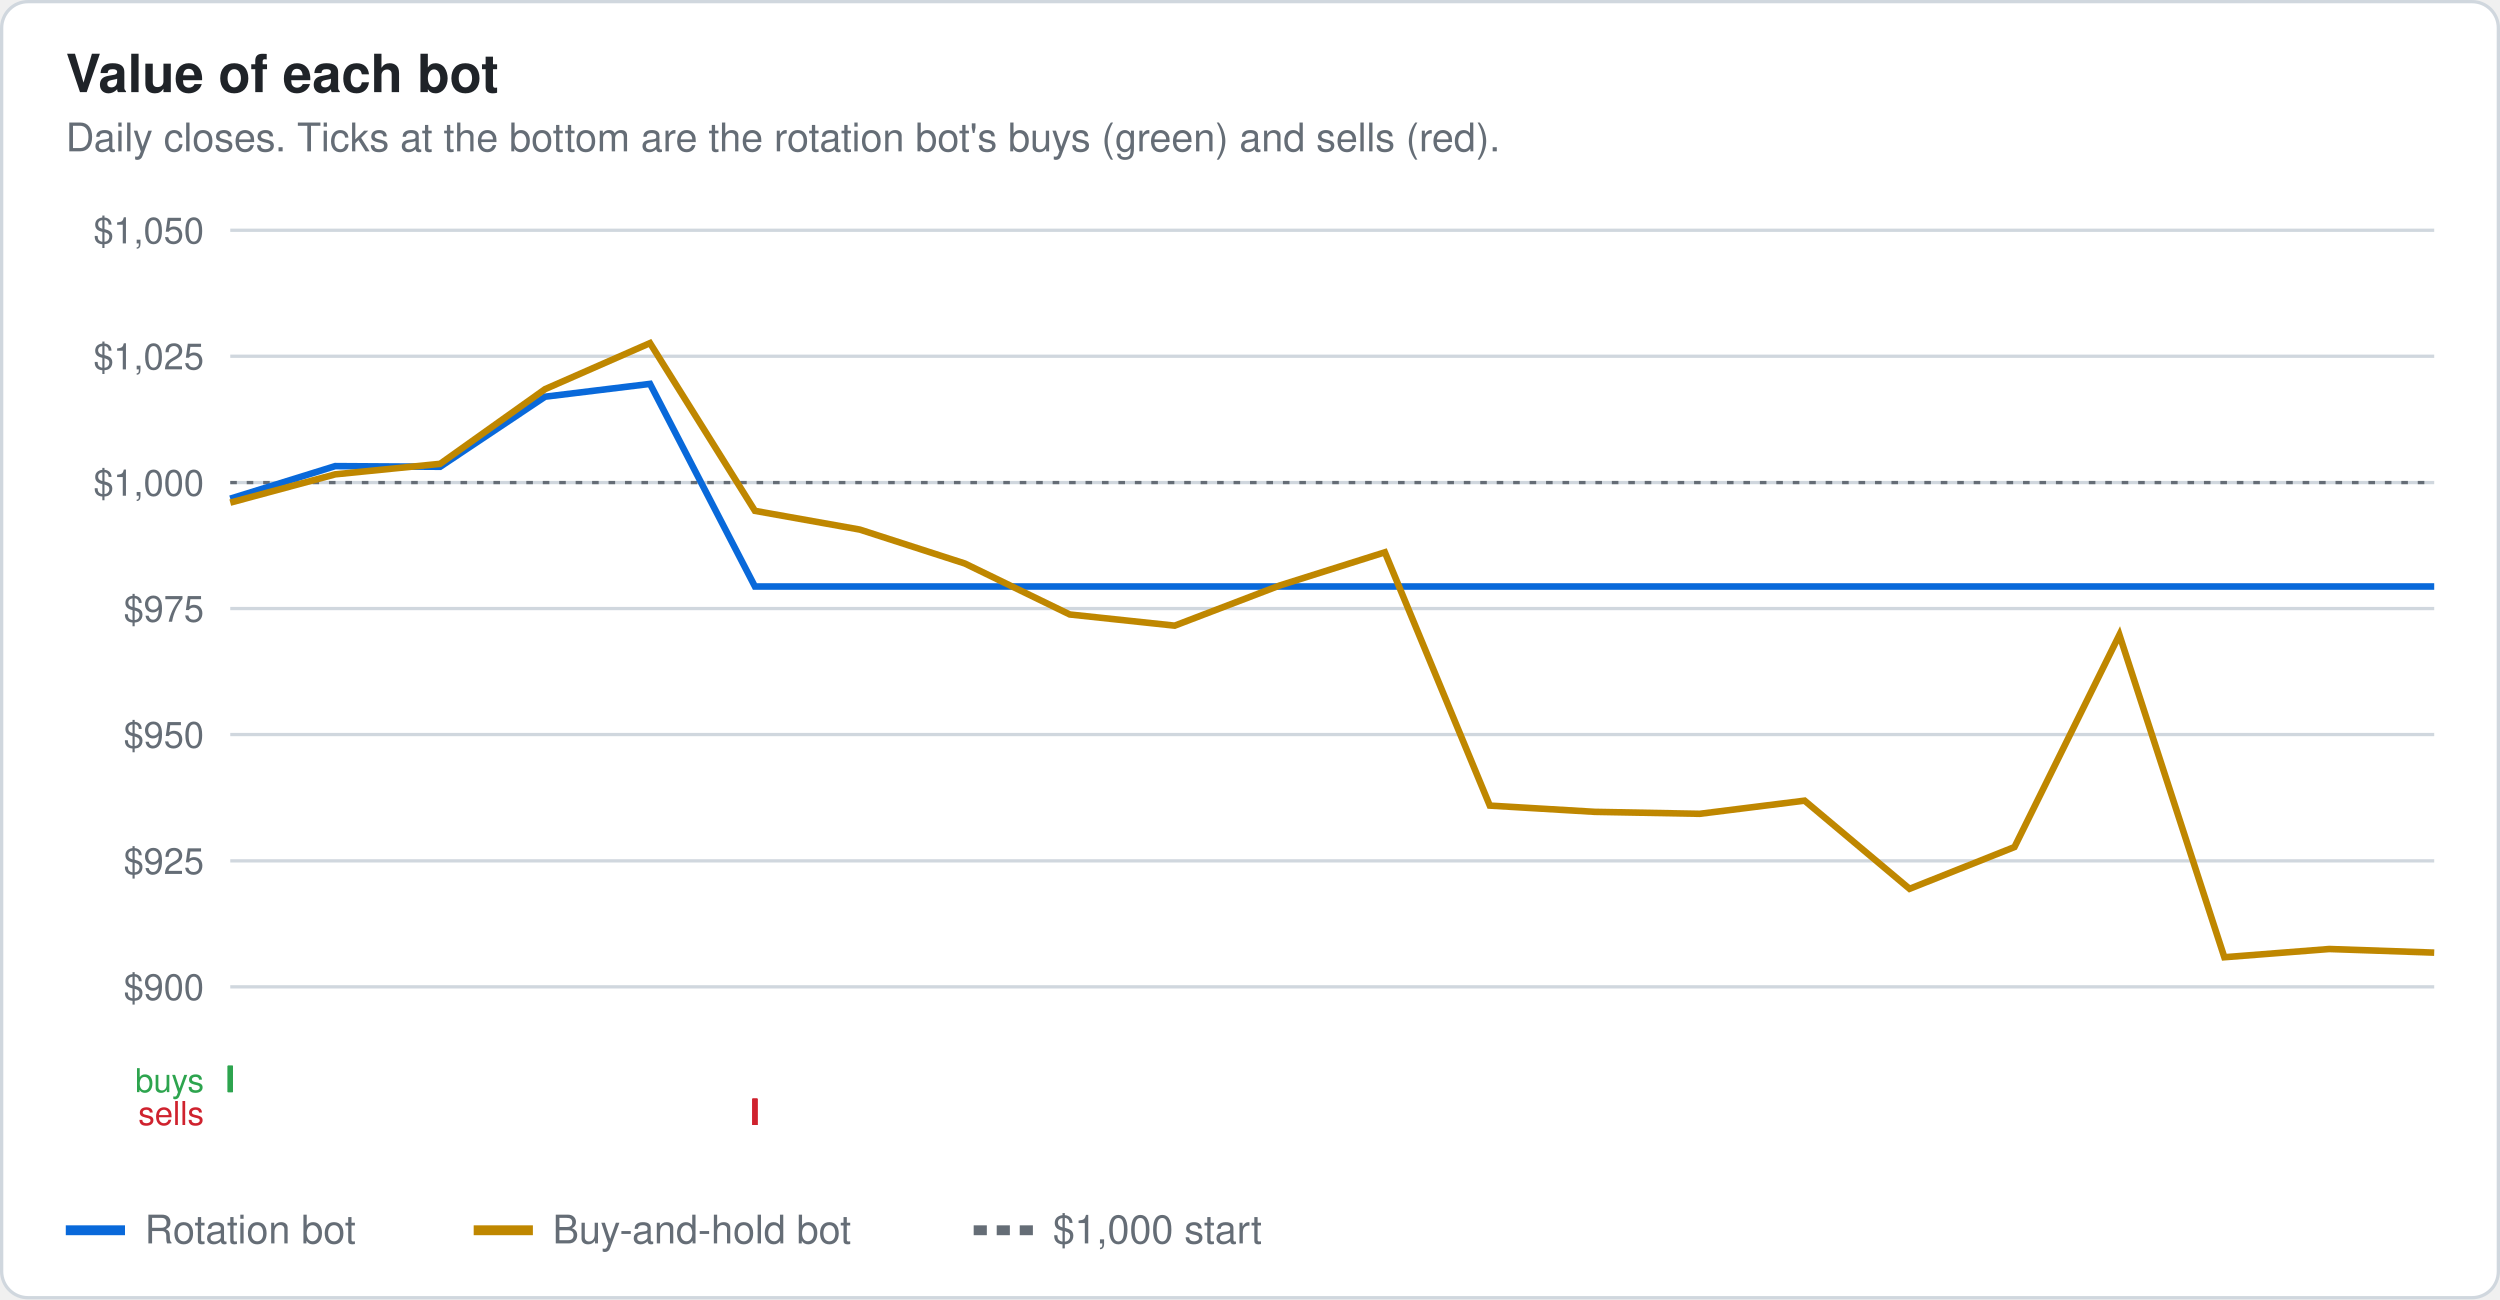
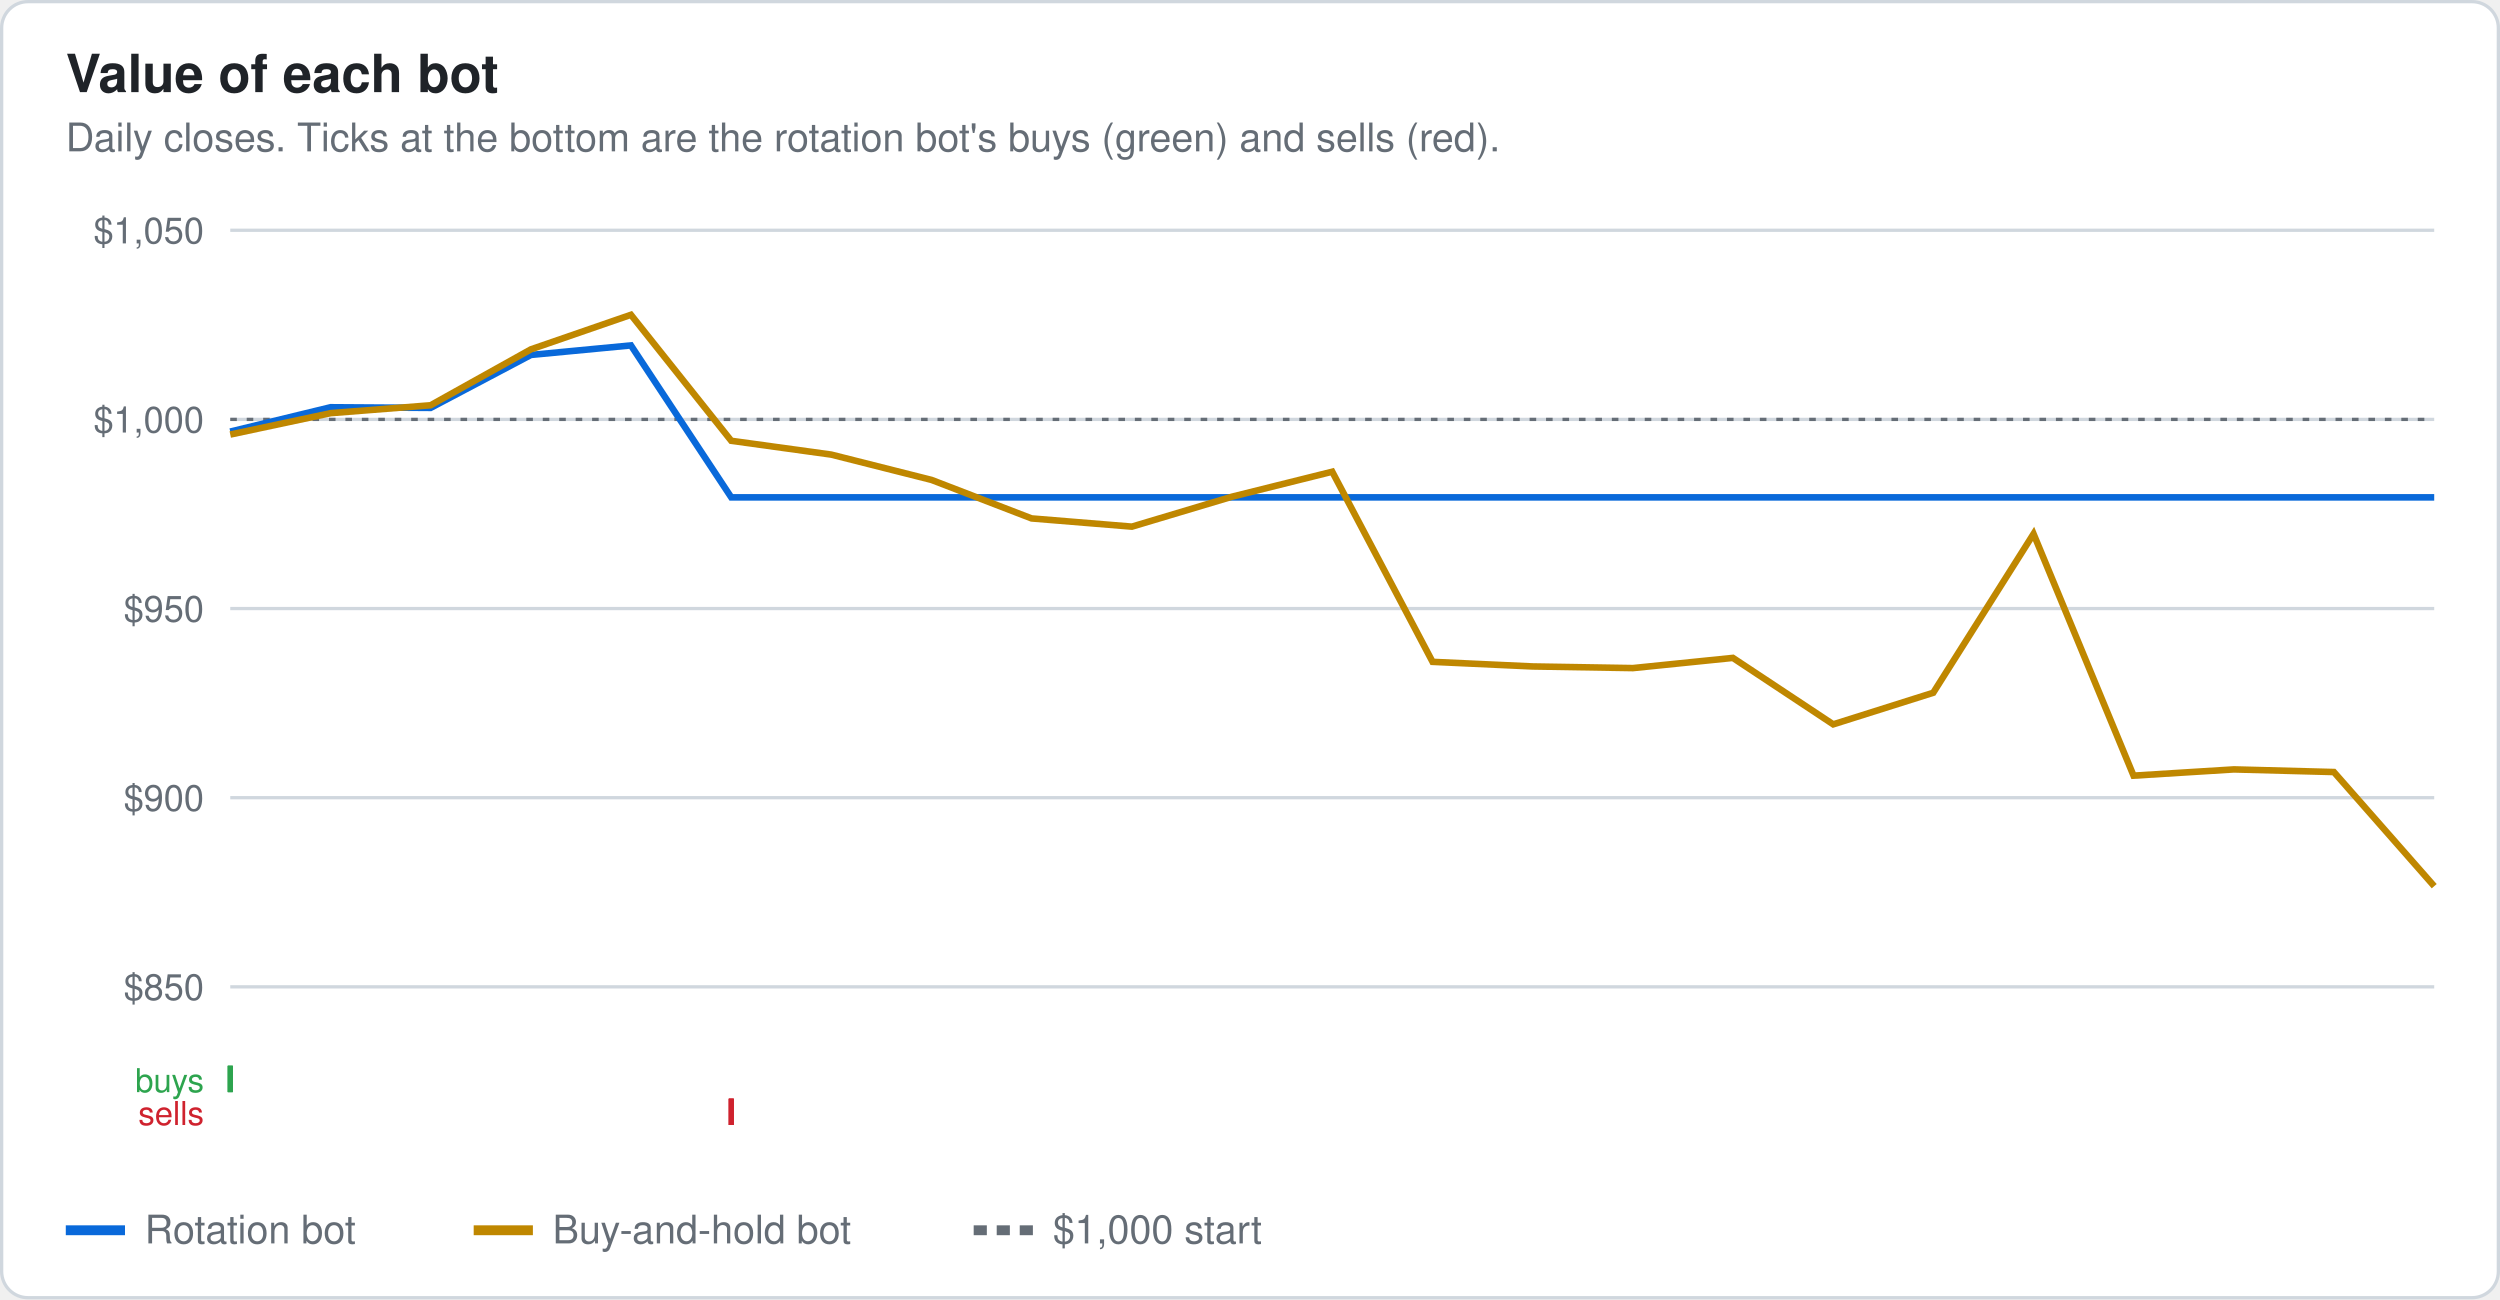
<svg xmlns="http://www.w3.org/2000/svg" width="760" height="395" viewBox="0 0 760 395" font-family="Helvetica, Arial, sans-serif">
  <rect x="0.5" y="0.5" width="759" height="394" rx="8" fill="#ffffff" stroke="#d0d7de" />
  <text x="20" y="28" font-size="16" font-weight="bold" fill="#1f2328">Value of each bot</text>
  <text x="20" y="46" font-size="12" fill="#656d76">Daily closes. Ticks at the bottom are the rotation bot's buys (green) and sells (red).</text>
  <line x1="70" y1="300.0" x2="740" y2="300.0" stroke="#d0d7de" />
-   <text x="62" y="304.0" font-size="11" text-anchor="end" fill="#656d76">$900</text>
-   <line x1="70" y1="261.7" x2="740" y2="261.7" stroke="#d0d7de" />
-   <text x="62" y="265.7" font-size="11" text-anchor="end" fill="#656d76">$925</text>
-   <line x1="70" y1="223.3" x2="740" y2="223.3" stroke="#d0d7de" />
-   <text x="62" y="227.3" font-size="11" text-anchor="end" fill="#656d76">$950</text>
+   <text x="62" y="304.0" font-size="11" text-anchor="end" fill="#656d76">$850</text>
+   <line x1="70" y1="242.5" x2="740" y2="242.5" stroke="#d0d7de" />
+   <text x="62" y="246.5" font-size="11" text-anchor="end" fill="#656d76">$900</text>
  <line x1="70" y1="185.0" x2="740" y2="185.0" stroke="#d0d7de" />
-   <text x="62" y="189.0" font-size="11" text-anchor="end" fill="#656d76">$975</text>
-   <line x1="70" y1="146.7" x2="740" y2="146.7" stroke="#d0d7de" />
-   <text x="62" y="150.7" font-size="11" text-anchor="end" fill="#656d76">$1,000</text>
-   <line x1="70" y1="108.3" x2="740" y2="108.3" stroke="#d0d7de" />
-   <text x="62" y="112.3" font-size="11" text-anchor="end" fill="#656d76">$1,025</text>
+   <text x="62" y="189.0" font-size="11" text-anchor="end" fill="#656d76">$950</text>
+   <line x1="70" y1="127.5" x2="740" y2="127.5" stroke="#d0d7de" />
+   <text x="62" y="131.5" font-size="11" text-anchor="end" fill="#656d76">$1,000</text>
  <line x1="70" y1="70.0" x2="740" y2="70.0" stroke="#d0d7de" />
  <text x="62" y="74.0" font-size="11" text-anchor="end" fill="#656d76">$1,050</text>
-   <line x1="70" y1="146.7" x2="740" y2="146.7" stroke="#656d76" stroke-dasharray="2 3" />
-   <polyline points="70.0,151.6 101.9,141.7 133.8,141.9 165.7,120.6 197.6,116.7 229.5,178.3 261.4,178.3 293.3,178.3 325.2,178.3 357.1,178.3 389.0,178.3 421.0,178.3 452.9,178.3 484.8,178.3 516.7,178.3 548.6,178.3 580.5,178.3 612.4,178.3 644.3,178.3 676.2,178.3 708.1,178.3 740.0,178.3" fill="none" stroke="#0969da" stroke-width="2" />
-   <polyline points="70.0,152.8 101.9,144.2 133.8,141.0 165.7,118.3 197.6,104.3 229.5,155.3 261.4,161.0 293.3,171.3 325.2,186.8 357.1,190.2 389.0,178.0 421.0,167.9 452.9,244.9 484.8,246.8 516.7,247.4 548.6,243.4 580.5,270.2 612.4,257.5 644.3,193.0 676.2,291.0 708.1,288.5 740.0,289.6" fill="none" stroke="#bf8700" stroke-width="2" />
+   <line x1="70" y1="127.5" x2="740" y2="127.5" stroke="#656d76" stroke-dasharray="2 3" />
+   <polyline points="70.0,131.2 100.5,123.8 130.9,124.0 161.4,107.9 191.8,105.0 222.3,151.2 252.7,151.2 283.2,151.2 313.6,151.2 344.1,151.2 374.5,151.2 405.0,151.2 435.5,151.2 465.9,151.2 496.4,151.2 526.8,151.2 557.3,151.2 587.7,151.2 618.2,151.2 648.6,151.2 679.1,151.2 709.5,151.2 740.0,151.2" fill="none" stroke="#0969da" stroke-width="2" />
+   <polyline points="70.0,132.1 100.5,125.6 130.9,123.2 161.4,106.2 191.8,95.7 222.3,134.0 252.7,138.2 283.2,145.9 313.6,157.6 344.1,160.1 374.5,151.0 405.0,143.4 435.5,201.2 465.9,202.6 496.4,203.1 526.8,200.0 557.3,220.2 587.7,210.6 618.2,162.3 648.6,235.8 679.1,233.9 709.5,234.7 740.0,269.4" fill="none" stroke="#bf8700" stroke-width="2" />
  <line x1="70.0" y1="324" x2="70.0" y2="332" stroke="#2da44e" stroke-width="1.5" />
  <line x1="70.0" y1="324" x2="70.0" y2="332" stroke="#2da44e" stroke-width="1.5" />
  <line x1="70.0" y1="324" x2="70.0" y2="332" stroke="#2da44e" stroke-width="1.5" />
  <line x1="70.0" y1="324" x2="70.0" y2="332" stroke="#2da44e" stroke-width="1.5" />
-   <line x1="229.5" y1="334" x2="229.5" y2="342" stroke="#cf222e" stroke-width="1.5" />
-   <line x1="229.5" y1="334" x2="229.5" y2="342" stroke="#cf222e" stroke-width="1.5" />
-   <line x1="229.5" y1="334" x2="229.5" y2="342" stroke="#cf222e" stroke-width="1.5" />
-   <line x1="229.5" y1="334" x2="229.5" y2="342" stroke="#cf222e" stroke-width="1.5" />
+   <line x1="222.3" y1="334" x2="222.3" y2="342" stroke="#cf222e" stroke-width="1.5" />
+   <line x1="222.3" y1="334" x2="222.3" y2="342" stroke="#cf222e" stroke-width="1.5" />
+   <line x1="222.3" y1="334" x2="222.3" y2="342" stroke="#cf222e" stroke-width="1.5" />
+   <line x1="222.3" y1="334" x2="222.3" y2="342" stroke="#cf222e" stroke-width="1.5" />
  <text x="62" y="332" font-size="10" text-anchor="end" fill="#2da44e">buys</text>
  <text x="62" y="342" font-size="10" text-anchor="end" fill="#cf222e">sells</text>
  <line x1="20" y1="374" x2="38" y2="374" stroke="#0969da" stroke-width="3" />
  <text x="44" y="378" font-size="12" fill="#656d76">Rotation bot</text>
  <line x1="144" y1="374" x2="162" y2="374" stroke="#bf8700" stroke-width="3" />
  <text x="168" y="378" font-size="12" fill="#656d76">Buy-and-hold bot</text>
  <line x1="296" y1="374" x2="314" y2="374" stroke="#656d76" stroke-width="3" stroke-dasharray="4 3" />
  <text x="320" y="378" font-size="12" fill="#656d76">$1,000 start</text>
</svg>
